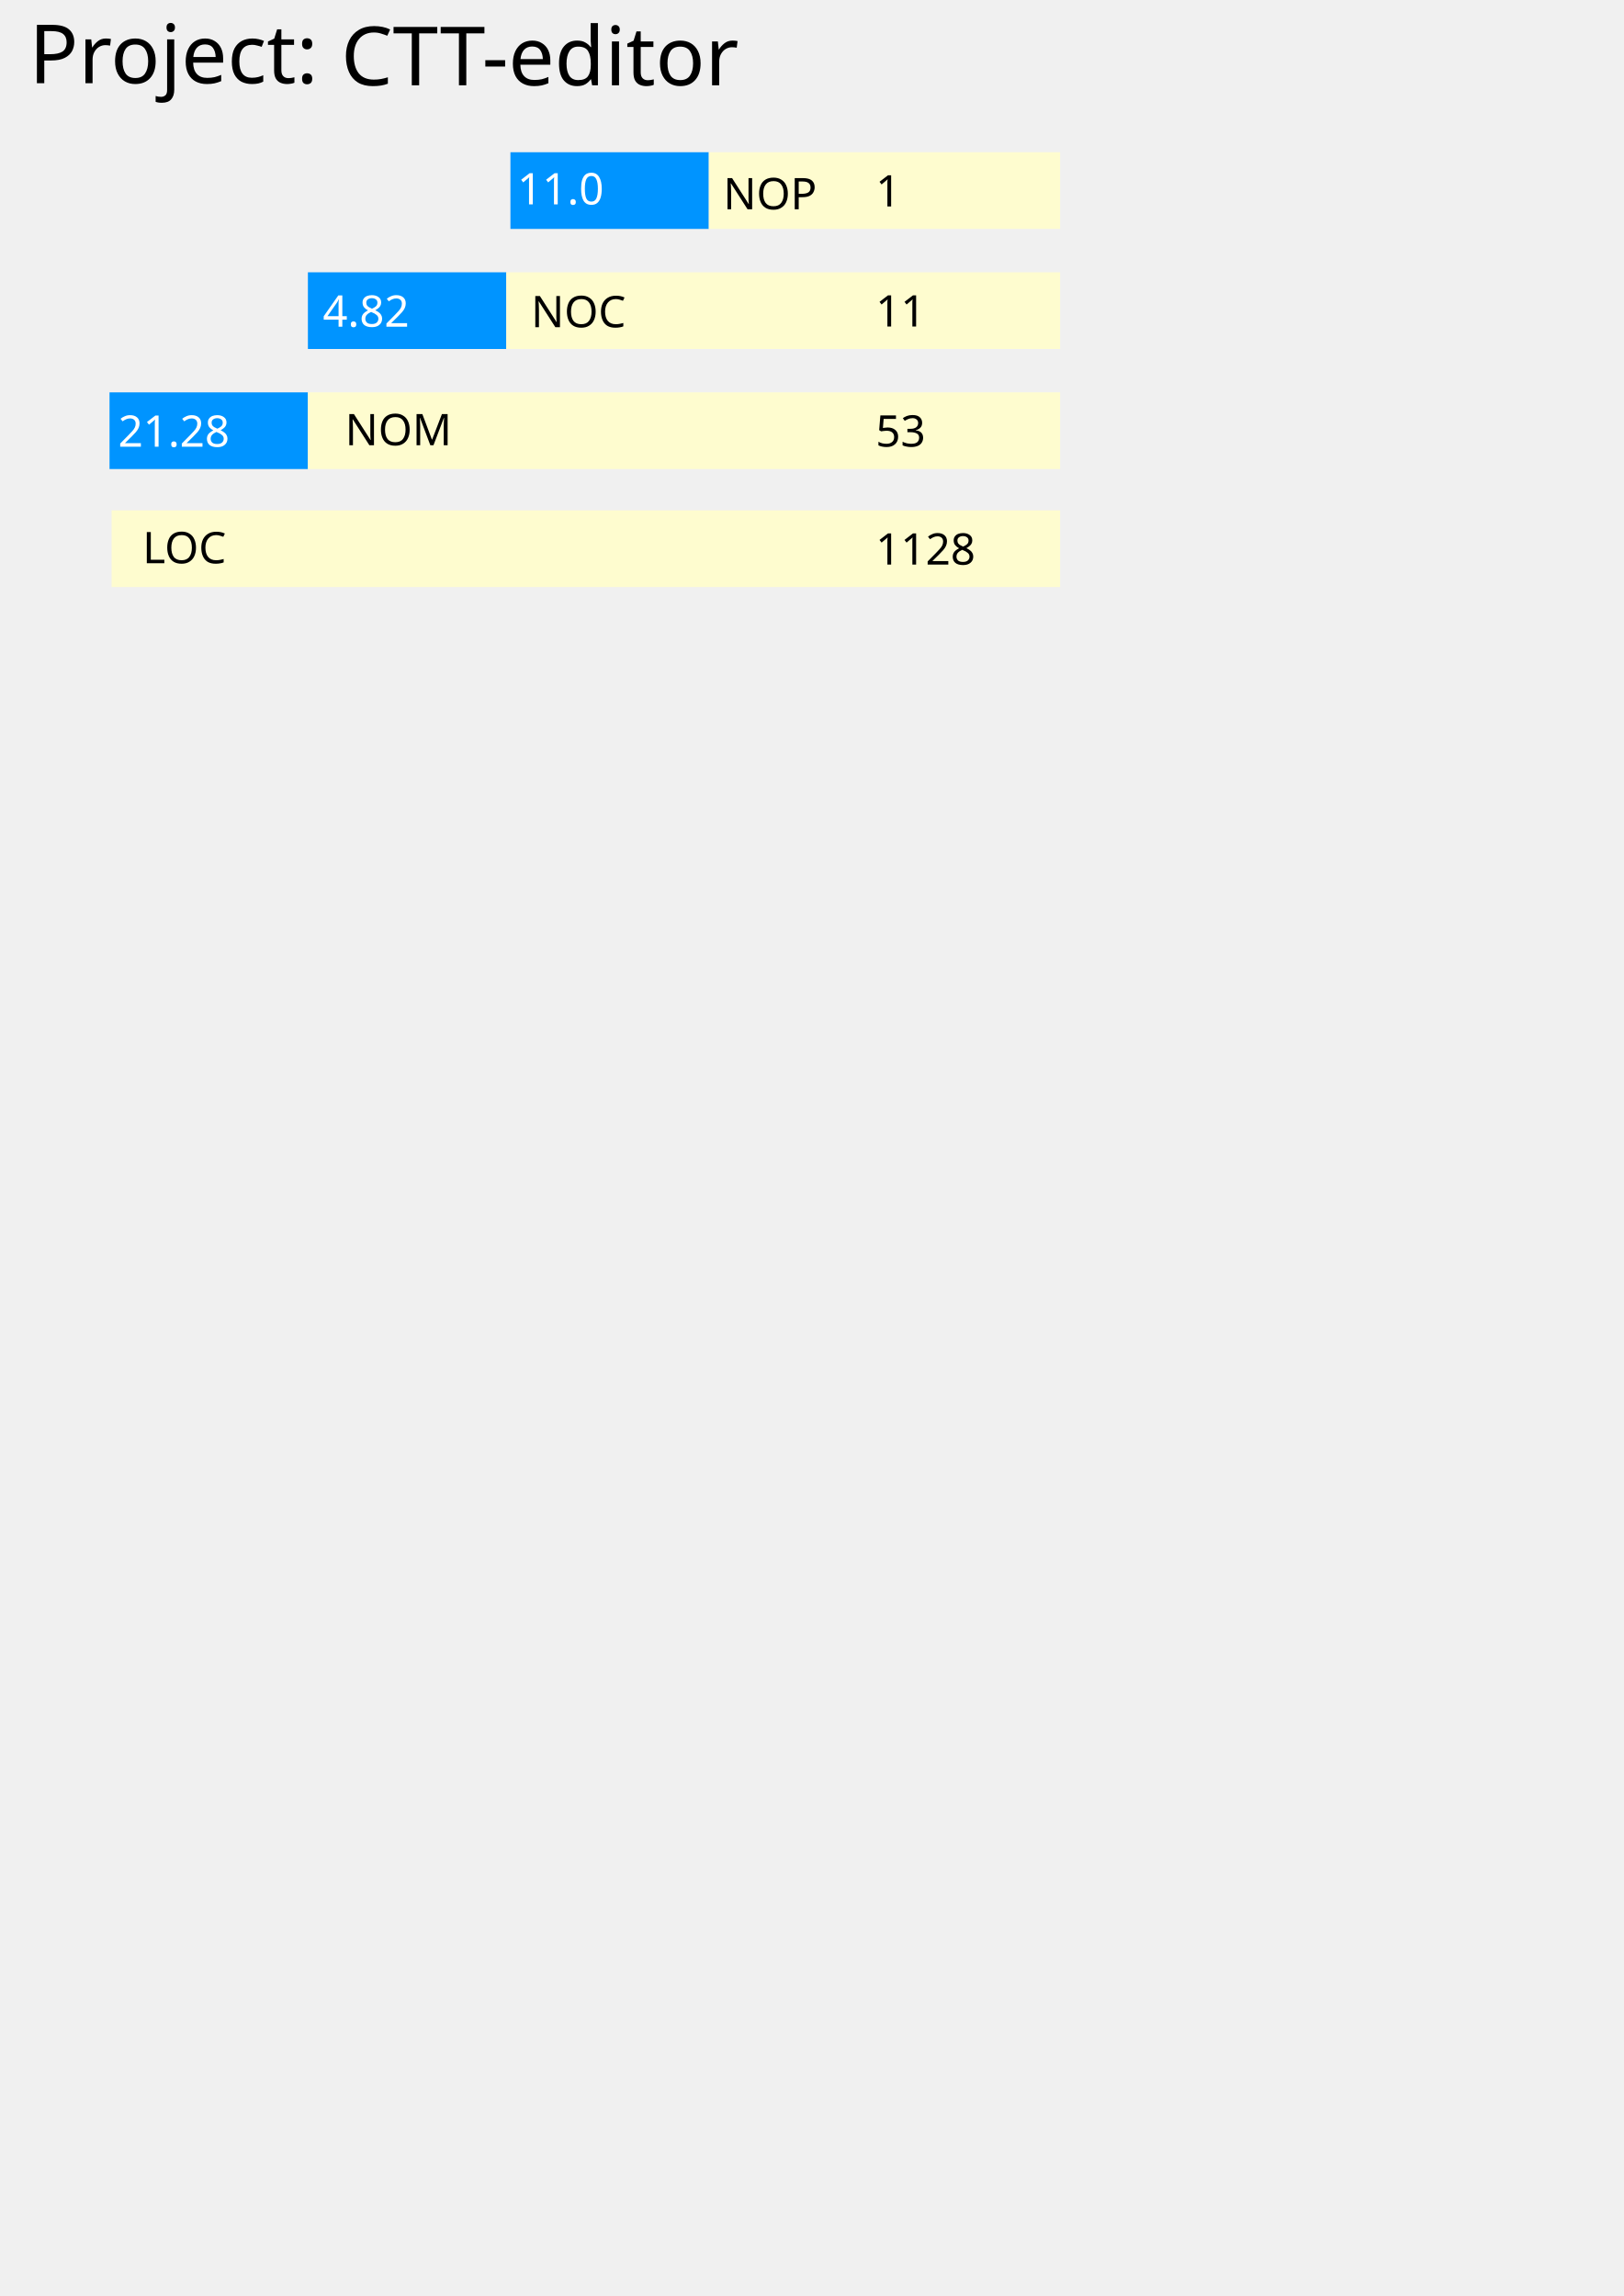
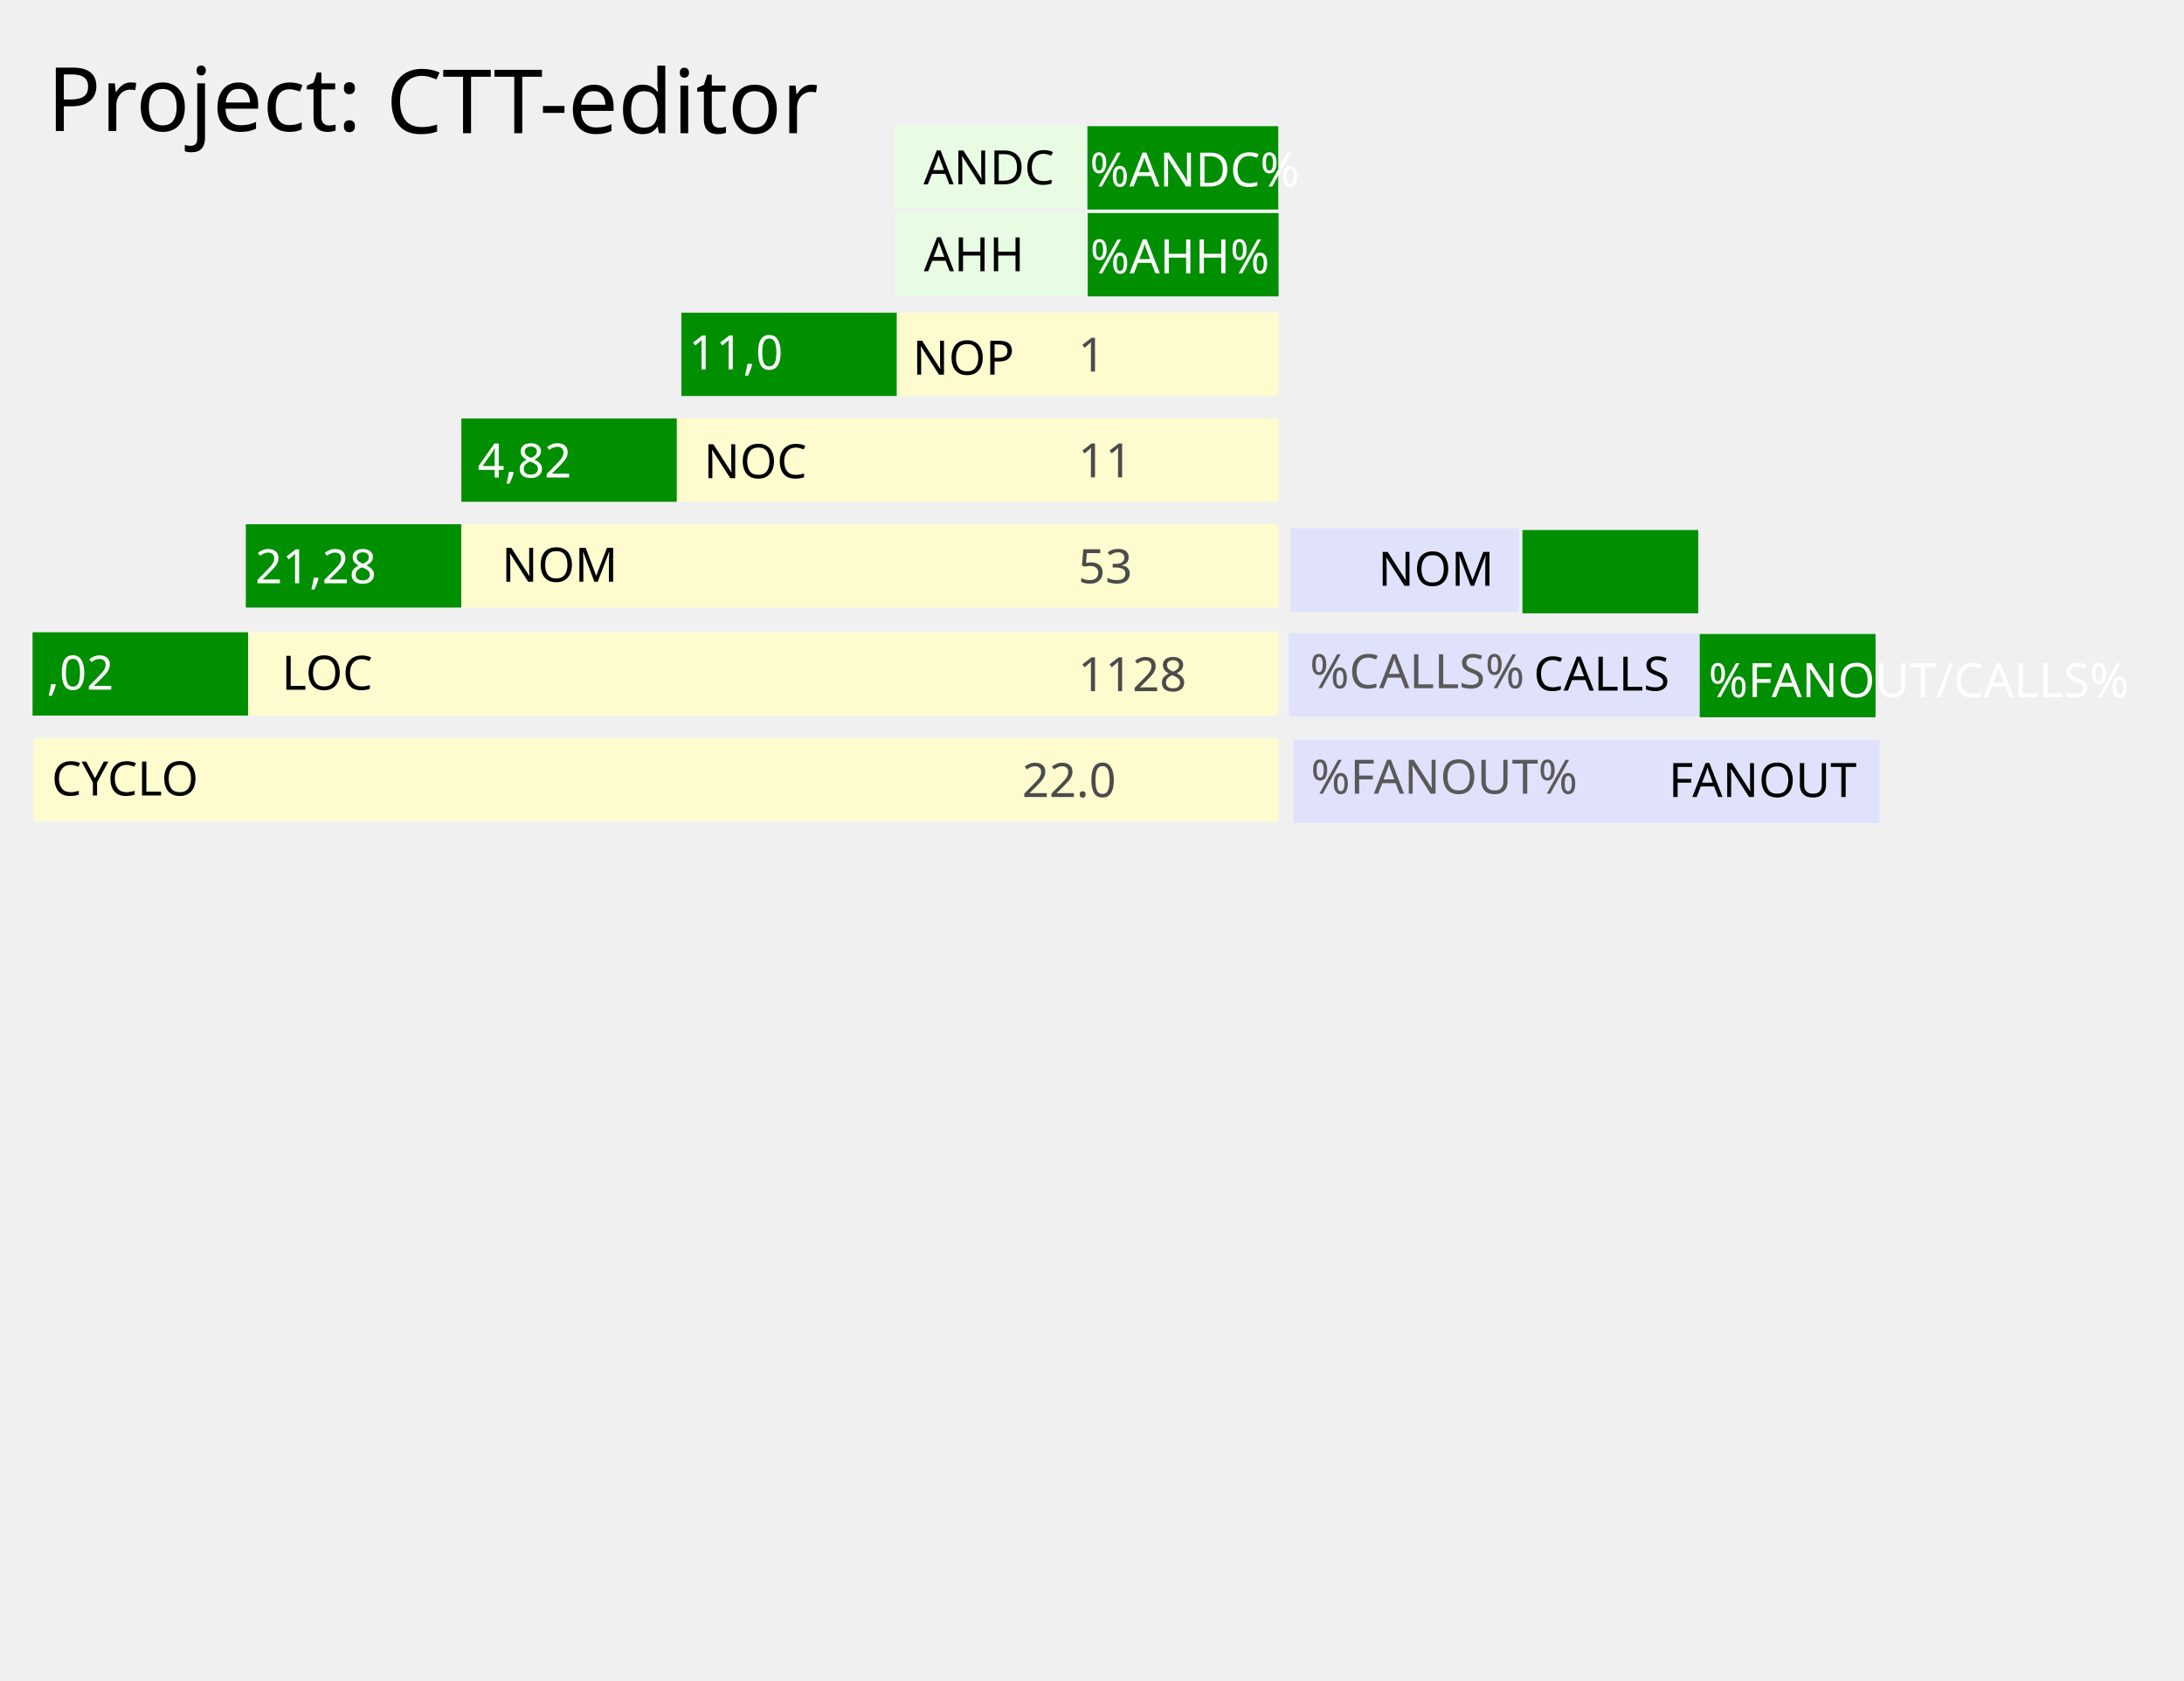
- <svg xmlns="http://www.w3.org/2000/svg" xmlns:xlink="http://www.w3.org/1999/xlink" width="210mm" height="297mm" viewBox="0 0 210 297" version="1.1" id="svg8">
+ <svg xmlns="http://www.w3.org/2000/svg" xmlns:xlink="http://www.w3.org/1999/xlink" width="260mm" height="200mm" viewBox="0 0 260 200" version="1.1" id="svg8">
  <defs id="defs2">
    <linearGradient id="linearGradient840">
      <stop style="stop-color:#000000;stop-opacity:1;" offset="0" id="stop836" />
      <stop style="stop-color:#000000;stop-opacity:0;" offset="1" id="stop838" />
    </linearGradient>
    <linearGradient xlink:href="#linearGradient840" id="linearGradient842" x1="33.221" y1="-139.545" x2="113.455" y2="-139.545" gradientUnits="userSpaceOnUse" />
  </defs>
-   <g id="layer1">
-     <rect style="fill:#0094ff;fill-opacity:1;stroke:none;stroke-width:0.14;stroke-miterlimit:4;stroke-dasharray:none;stroke-opacity:1" id="rect826" width="25.658" height="9.919" x="66.016" y="19.693" />
-     <rect style="fill:#fefccf;fill-opacity:1;stroke:none;stroke-width:0.186;stroke-miterlimit:4;stroke-dasharray:none;stroke-opacity:1" id="rect826-1" width="45.436" height="9.919" x="91.673" y="19.693" />
-     <text xml:space="preserve" style="font-style:normal;font-weight:normal;font-size:10.583px;line-height:1.25;font-family:sans-serif;letter-spacing:0px;word-spacing:0px;fill:#000000;fill-opacity:1;stroke:none;stroke-width:0.265" x="93.544" y="27.067" id="text1141">
-       <tspan x="93.544" y="27.067" id="tspan1139" style="stroke-width:0.265">
-         <tspan x="93.544" y="27.067" style="font-size:5.644px;fill:#000000;fill-opacity:1;stroke-width:0.265" id="tspan1137">NOP</tspan>
+   <g id="layer1" transform="translate(0,-97)">
+     <rect style="fill:#008f00;fill-opacity:1;stroke:none;stroke-width:0.14;stroke-miterlimit:4;stroke-dasharray:none;stroke-opacity:1" id="rect826" width="25.658" height="9.919" x="81.116" y="134.218" />
+     <rect style="fill:#fefccf;fill-opacity:1;stroke:none;stroke-width:0.186;stroke-miterlimit:4;stroke-dasharray:none;stroke-opacity:1" id="rect826-1" width="45.436" height="9.919" x="106.774" y="134.218" />
+     <text xml:space="preserve" style="font-style:normal;font-weight:normal;font-size:10.583px;line-height:1.25;font-family:sans-serif;letter-spacing:0px;word-spacing:0px;fill:#000000;fill-opacity:1;stroke:none;stroke-width:0.265" x="108.645" y="141.592" id="text1141">
+       <tspan x="108.645" y="141.592" id="tspan1139" style="stroke-width:0.265">
+         <tspan x="108.645" y="141.592" style="font-size:5.644px;fill:#000000;fill-opacity:1;stroke-width:0.265" id="tspan1137">NOP</tspan>
      </tspan>
    </text>
-     <text xml:space="preserve" style="font-style:normal;font-weight:normal;font-size:10.583px;line-height:1.25;font-family:sans-serif;letter-spacing:0px;word-spacing:0px;fill:#000000;fill-opacity:1;stroke:none;stroke-width:0.265" x="113.255" y="26.707" id="text1115">
-       <tspan x="113.255" y="26.707" id="tspan1113" style="stroke-width:0.265">
-         <tspan x="113.255" y="26.707" style="font-size:5.644px;fill:#000000;fill-opacity:1;stroke-width:0.265" id="tspan1111">1</tspan>
+     <text xml:space="preserve" style="font-style:normal;font-weight:normal;font-size:10.583px;line-height:1.25;font-family:sans-serif;letter-spacing:0px;word-spacing:0px;fill:#4b4b4b;fill-opacity:1;stroke:none;stroke-width:0.265" x="128.355" y="141.232" id="text1115">
+       <tspan x="128.355" y="141.232" id="tspan1113" style="fill:#4b4b4b;fill-opacity:1;stroke-width:0.265">
+         <tspan x="128.355" y="141.232" style="font-size:5.644px;fill:#4b4b4b;fill-opacity:1;stroke-width:0.265" id="tspan1111">1</tspan>
      </tspan>
    </text>
-     <rect style="fill:#0094ff;fill-opacity:1;stroke:none;stroke-width:0.14;stroke-miterlimit:4;stroke-dasharray:none;stroke-opacity:1" id="rect826-2" width="25.658" height="9.919" x="39.823" y="35.224" />
-     <rect style="fill:#fefccf;fill-opacity:1;stroke:none;stroke-width:0.234;stroke-miterlimit:4;stroke-dasharray:none;stroke-opacity:1" id="rect826-1-8" width="71.628" height="9.919" x="65.481" y="35.224" />
-     <text xml:space="preserve" style="font-style:normal;font-weight:normal;font-size:10.583px;line-height:1.25;font-family:sans-serif;letter-spacing:0px;word-spacing:0px;fill:#000000;fill-opacity:1;stroke:none;stroke-width:0.265" x="68.688" y="42.331" id="text1129">
-       <tspan x="68.688" y="42.331" id="tspan1127" style="stroke-width:0.265">
-         <tspan x="68.688" y="42.331" style="font-size:5.644px;fill:#000000;fill-opacity:1;stroke-width:0.265" id="tspan1123">NOC</tspan>
-         <tspan dx="0" x="81.3" y="42.331" style="font-size:5.644px;fill:#000000;fill-opacity:1;stroke-width:0.265" id="tspan1125" />
+     <rect style="fill:#008f00;fill-opacity:1;stroke:none;stroke-width:0.14;stroke-miterlimit:4;stroke-dasharray:none;stroke-opacity:1" id="rect826-2" width="25.658" height="9.919" x="54.924" y="146.809" />
+     <rect style="fill:#fefccf;fill-opacity:1;stroke:none;stroke-width:0.234;stroke-miterlimit:4;stroke-dasharray:none;stroke-opacity:1" id="rect826-1-8" width="71.628" height="9.919" x="80.582" y="146.809" />
+     <text xml:space="preserve" style="font-style:normal;font-weight:normal;font-size:10.583px;line-height:1.25;font-family:sans-serif;letter-spacing:0px;word-spacing:0px;fill:#000000;fill-opacity:1;stroke:none;stroke-width:0.265" x="83.789" y="153.916" id="text1129">
+       <tspan x="83.789" y="153.916" id="tspan1127" style="stroke-width:0.265">
+         <tspan x="83.789" y="153.916" style="font-size:5.644px;fill:#000000;fill-opacity:1;stroke-width:0.265" id="tspan1123">NOC</tspan>
+         <tspan dx="0" x="96.401" y="153.916" style="font-size:5.644px;fill:#000000;fill-opacity:1;stroke-width:0.265" id="tspan1125" />
      </tspan>
    </text>
-     <text xml:space="preserve" style="font-style:normal;font-weight:normal;font-size:10.583px;line-height:1.25;font-family:sans-serif;letter-spacing:0px;word-spacing:0px;fill:#000000;fill-opacity:1;stroke:none;stroke-width:0.265" x="113.255" y="42.238" id="text1135">
-       <tspan x="113.255" y="42.238" id="tspan1133" style="stroke-width:0.265">
-         <tspan x="113.255" y="42.238" style="font-size:5.644px;fill:#000000;fill-opacity:1;stroke-width:0.265" id="tspan1131">11</tspan>
+     <text xml:space="preserve" style="font-style:normal;font-weight:normal;font-size:10.583px;line-height:1.25;font-family:sans-serif;letter-spacing:0px;word-spacing:0px;fill:#4b4b4b;fill-opacity:1;stroke:none;stroke-width:0.265" x="128.355" y="153.823" id="text1135">
+       <tspan x="128.355" y="153.823" id="tspan1133" style="fill:#4b4b4b;fill-opacity:1;stroke-width:0.265">
+         <tspan x="128.355" y="153.823" style="font-size:5.644px;fill:#4b4b4b;fill-opacity:1;stroke-width:0.265" id="tspan1131">11</tspan>
      </tspan>
    </text>
-     <text xml:space="preserve" style="font-style:normal;font-weight:normal;font-size:10.583px;line-height:1.25;font-family:sans-serif;letter-spacing:0px;word-spacing:0px;fill:#ffffff;fill-opacity:1;stroke:none;stroke-width:0.265" x="66.908" y="26.44" id="text1177">
-       <tspan x="66.908" y="26.44" id="tspan1175" style="stroke-width:0.265">
-         <tspan x="66.908" y="26.44" style="font-size:5.644px;fill:#ffffff;fill-opacity:1;stroke-width:0.265" id="tspan1173">11.0</tspan>
+     <text xml:space="preserve" style="font-style:normal;font-weight:normal;font-size:10.583px;line-height:1.25;font-family:sans-serif;letter-spacing:0px;word-spacing:0px;fill:#ffffff;fill-opacity:1;stroke:none;stroke-width:0.265" x="82.009" y="140.965" id="text1177">
+       <tspan x="82.009" y="140.965" id="tspan1175" style="stroke-width:0.265">
+         <tspan x="82.009" y="140.965" style="font-size:5.644px;fill:#ffffff;fill-opacity:1;stroke-width:0.265" id="tspan1173">11,0</tspan>
      </tspan>
    </text>
-     <text xml:space="preserve" style="font-style:normal;font-weight:normal;font-size:10.583px;line-height:1.25;font-family:sans-serif;letter-spacing:0px;word-spacing:0px;fill:#ffffff;fill-opacity:1;stroke:none;stroke-width:0.265" x="41.742" y="42.254" id="text1121">
-       <tspan x="41.742" y="42.254" id="tspan1119" style="stroke-width:0.265">
-         <tspan x="41.742" y="42.254" style="font-size:5.644px;fill:#ffffff;fill-opacity:1;stroke-width:0.265" id="tspan1117">4.82</tspan>
+     <text xml:space="preserve" style="font-style:normal;font-weight:normal;font-size:10.583px;line-height:1.25;font-family:sans-serif;letter-spacing:0px;word-spacing:0px;fill:#ffffff;fill-opacity:1;stroke:none;stroke-width:0.265" x="56.842" y="153.839" id="text1121">
+       <tspan x="56.842" y="153.839" id="tspan1119" style="stroke-width:0.265">
+         <tspan x="56.842" y="153.839" style="font-size:5.644px;fill:#ffffff;fill-opacity:1;stroke-width:0.265" id="tspan1117">4,82</tspan>
      </tspan>
    </text>
-     <rect style="fill:#0094ff;fill-opacity:1;stroke:none;stroke-width:0.14;stroke-miterlimit:4;stroke-dasharray:none;stroke-opacity:1" id="rect826-2-8" width="25.658" height="9.919" x="14.165" y="50.755" />
-     <rect style="fill:#fefccf;fill-opacity:1;stroke:none;stroke-width:0.272;stroke-miterlimit:4;stroke-dasharray:none;stroke-opacity:1" id="rect826-1-8-9" width="97.286" height="9.919" x="39.823" y="50.755" />
-     <text xml:space="preserve" style="font-style:normal;font-weight:normal;font-size:10.583px;line-height:1.25;font-family:sans-serif;letter-spacing:0px;word-spacing:0px;fill:#000000;fill-opacity:1;stroke:none;stroke-width:0.265" x="44.634" y="57.595" id="text1159">
-       <tspan x="44.634" y="57.595" id="tspan1157" style="stroke-width:0.265">
-         <tspan x="44.634" y="57.595" style="font-size:5.644px;fill:#000000;fill-opacity:1;stroke-width:0.265" id="tspan1155">NOM</tspan>
+     <rect style="fill:#008f00;fill-opacity:1;stroke:none;stroke-width:0.14;stroke-miterlimit:4;stroke-dasharray:none;stroke-opacity:1" id="rect826-2-8" width="25.658" height="9.919" x="29.266" y="159.401" />
+     <rect style="fill:#fefccf;fill-opacity:1;stroke:none;stroke-width:0.272;stroke-miterlimit:4;stroke-dasharray:none;stroke-opacity:1" id="rect826-1-8-9" width="97.286" height="9.919" x="54.924" y="159.401" />
+     <text xml:space="preserve" style="font-style:normal;font-weight:normal;font-size:10.583px;line-height:1.25;font-family:sans-serif;letter-spacing:0px;word-spacing:0px;fill:#000000;fill-opacity:1;stroke:none;stroke-width:0.265" x="59.735" y="166.24" id="text1159">
+       <tspan x="59.735" y="166.24" id="tspan1157" style="stroke-width:0.265">
+         <tspan x="59.735" y="166.24" style="font-size:5.644px;fill:#000000;fill-opacity:1;stroke-width:0.265" id="tspan1155">NOM</tspan>
      </tspan>
    </text>
-     <text xml:space="preserve" style="font-style:normal;font-weight:normal;font-size:10.583px;line-height:1.25;font-family:sans-serif;letter-spacing:0px;word-spacing:0px;fill:#000000;fill-opacity:1;stroke:none;stroke-width:0.265" x="113.255" y="57.769" id="text1171">
-       <tspan x="113.255" y="57.769" id="tspan1169" style="stroke-width:0.265">
-         <tspan x="113.255" y="57.769" style="font-size:5.644px;fill:#000000;fill-opacity:1;stroke-width:0.265" id="tspan1167">53</tspan>
+     <text xml:space="preserve" style="font-style:normal;font-weight:normal;font-size:10.583px;line-height:1.25;font-family:sans-serif;letter-spacing:0px;word-spacing:0px;fill:#4b4b4b;fill-opacity:1;stroke:none;stroke-width:0.265" x="128.355" y="166.414" id="text1171">
+       <tspan x="128.355" y="166.414" id="tspan1169" style="fill:#4b4b4b;fill-opacity:1;stroke-width:0.265">
+         <tspan x="128.355" y="166.414" style="font-size:5.644px;fill:#4b4b4b;fill-opacity:1;stroke-width:0.265" id="tspan1167">53</tspan>
      </tspan>
    </text>
-     <text xml:space="preserve" style="font-style:normal;font-weight:normal;font-size:10.583px;line-height:1.25;font-family:sans-serif;letter-spacing:0px;word-spacing:0px;fill:#ffffff;fill-opacity:1;stroke:none;stroke-width:0.265" x="15.282" y="57.785" id="text1153">
-       <tspan x="15.282" y="57.785" id="tspan1151" style="stroke-width:0.265">
-         <tspan x="15.282" y="57.785" style="font-size:5.644px;fill:#ffffff;fill-opacity:1;stroke-width:0.265" id="tspan1149">21.28</tspan>
+     <text xml:space="preserve" style="font-style:normal;font-weight:normal;font-size:10.583px;line-height:1.25;font-family:sans-serif;letter-spacing:0px;word-spacing:0px;fill:#ffffff;fill-opacity:1;stroke:none;stroke-width:0.265" x="30.383" y="166.43" id="text1153">
+       <tspan x="30.383" y="166.43" id="tspan1151" style="stroke-width:0.265">
+         <tspan x="30.383" y="166.43" style="font-size:5.644px;fill:#ffffff;fill-opacity:1;stroke-width:0.265" id="tspan1149">21,28</tspan>
      </tspan>
    </text>
-     <rect style="fill:#fefccf;fill-opacity:1;stroke:none;stroke-width:0.306;stroke-miterlimit:4;stroke-dasharray:none;stroke-opacity:1" id="rect826-1-8-9-3" width="122.677" height="9.919" x="14.433" y="66.019" />
-     <text xml:space="preserve" style="font-style:normal;font-weight:normal;font-size:10.583px;line-height:1.25;font-family:sans-serif;letter-spacing:0px;word-spacing:0px;fill:#000000;fill-opacity:1;stroke:none;stroke-width:0.265" x="18.442" y="72.859" id="text1147">
-       <tspan x="18.442" y="72.859" id="tspan1145" style="stroke-width:0.265">
-         <tspan x="18.442" y="72.859" style="font-size:5.644px;fill:#000000;fill-opacity:1;stroke-width:0.265" id="tspan1143">LOC</tspan>
+     <rect style="fill:#fefccf;fill-opacity:1;stroke:none;stroke-width:0.306;stroke-miterlimit:4;stroke-dasharray:none;stroke-opacity:1" id="rect826-1-8-9-3" width="122.677" height="9.919" x="29.533" y="172.259" />
+     <text xml:space="preserve" style="font-style:normal;font-weight:normal;font-size:10.583px;line-height:1.25;font-family:sans-serif;letter-spacing:0px;word-spacing:0px;fill:#000000;fill-opacity:1;stroke:none;stroke-width:0.265" x="33.542" y="179.098" id="text1147">
+       <tspan x="33.542" y="179.098" id="tspan1145" style="stroke-width:0.265">
+         <tspan x="33.542" y="179.098" style="font-size:5.644px;fill:#000000;fill-opacity:1;stroke-width:0.265" id="tspan1143">LOC</tspan>
      </tspan>
    </text>
-     <text xml:space="preserve" style="font-style:normal;font-weight:normal;font-size:10.583px;line-height:1.25;font-family:sans-serif;letter-spacing:0px;word-spacing:0px;fill:#000000;fill-opacity:1;stroke:none;stroke-width:0.265" x="113.255" y="73.033" id="text1165">
-       <tspan x="113.255" y="73.033" id="tspan1163" style="stroke-width:0.265">
-         <tspan x="113.255" y="73.033" style="font-size:5.644px;fill:#000000;fill-opacity:1;stroke-width:0.265" id="tspan1161">1128</tspan>
+     <text xml:space="preserve" style="font-style:normal;font-weight:normal;font-size:10.583px;line-height:1.25;font-family:sans-serif;letter-spacing:0px;word-spacing:0px;fill:#4b4b4b;fill-opacity:1;stroke:none;stroke-width:0.265" x="128.355" y="179.273" id="text1165">
+       <tspan x="128.355" y="179.273" id="tspan1163" style="fill:#4b4b4b;fill-opacity:1;stroke-width:0.265">
+         <tspan x="128.355" y="179.273" style="font-size:5.644px;fill:#4b4b4b;fill-opacity:1;stroke-width:0.265" id="tspan1161">1128</tspan>
      </tspan>
    </text>
-     <text xml:space="preserve" style="font-style:normal;font-weight:normal;font-size:10.583px;line-height:1.25;font-family:sans-serif;letter-spacing:0px;word-spacing:0px;fill:#000000;fill-opacity:1;stroke:none;stroke-width:0.265" x="3.742" y="10.764" id="text1199">
-       <tspan x="3.742" y="10.764" id="tspan1197" style="stroke-width:0.265">
-         <tspan x="3.742" y="10.764" id="tspan1195" style="stroke-width:0.265">Project:</tspan>
+     <text xml:space="preserve" style="font-style:normal;font-weight:normal;font-size:10.583px;line-height:1.25;font-family:sans-serif;letter-spacing:0px;word-spacing:0px;fill:#000000;fill-opacity:1;stroke:none;stroke-width:0.265" x="5.613" y="112.594" id="text1199">
+       <tspan x="5.613" y="112.594" id="tspan1197" style="stroke-width:0.265">
+         <tspan x="5.613" y="112.594" id="tspan1195" style="stroke-width:0.265">Project:</tspan>
      </tspan>
    </text>
-     <text xml:space="preserve" style="font-style:normal;font-weight:normal;font-size:10.583px;line-height:1.25;font-family:sans-serif;letter-spacing:0px;word-spacing:0px;fill:#000000;fill-opacity:1;stroke:none;stroke-width:0.265" x="44.1" y="11.031" id="text1205">
-       <tspan x="44.1" y="11.031" id="tspan1203" style="stroke-width:0.265">
-         <tspan x="44.1" y="11.031" id="tspan1201" style="stroke-width:0.265">CTT-editor</tspan>
+     <text xml:space="preserve" style="font-style:normal;font-weight:normal;font-size:10.583px;line-height:1.25;font-family:sans-serif;letter-spacing:0px;word-spacing:0px;fill:#000000;fill-opacity:1;stroke:none;stroke-width:0.265" x="45.97" y="112.861" id="text1205">
+       <tspan x="45.97" y="112.861" id="tspan1203" style="stroke-width:0.265">
+         <tspan x="45.97" y="112.861" id="tspan1201" style="stroke-width:0.265">CTT-editor</tspan>
      </tspan>
+     </text>
+     <rect style="fill:#008f00;fill-opacity:1;stroke:none;stroke-width:0.14;stroke-miterlimit:4;stroke-dasharray:none;stroke-opacity:1" id="rect826-2-8-3" width="25.658" height="9.919" x="3.875" y="172.259" />
+     <text xml:space="preserve" style="font-style:normal;font-weight:normal;font-size:5.644px;line-height:1.25;font-family:sans-serif;letter-spacing:0px;word-spacing:0px;fill:#ffffff;fill-opacity:1;stroke:none;stroke-width:0.265" x="5.566" y="179.096" id="text1153-8">
+       <tspan x="5.566" y="179.096" id="tspan1151-1" style="stroke-width:0.265">,02<tspan x="5.566" y="179.096" style="font-size:5.644px;fill:#ffffff;fill-opacity:1;stroke-width:0.265" id="tspan1149-5" />
+       </tspan>
+     </text>
+     <rect style="fill:#fefccf;fill-opacity:1;stroke:none;stroke-width:0.336;stroke-miterlimit:4;stroke-dasharray:none;stroke-opacity:1" id="rect826-1-8-9-3-9" width="148.201" height="9.919" x="4.009" y="184.85" />
+     <text xml:space="preserve" style="font-style:normal;font-weight:normal;font-size:5.644px;line-height:1.25;font-family:sans-serif;letter-spacing:0px;word-spacing:0px;fill:#000000;fill-opacity:1;stroke:none;stroke-width:0.265" x="6.147" y="191.69" id="text1147-3">
+       <tspan x="6.147" y="191.69" id="tspan1145-6" style="stroke-width:0.265">CYCLO<tspan x="6.147" y="191.69" style="font-size:5.644px;fill:#000000;fill-opacity:1;stroke-width:0.265" id="tspan1143-7" />
+       </tspan>
+     </text>
+     <text xml:space="preserve" style="font-style:normal;font-weight:normal;font-size:10.583px;line-height:1.25;font-family:sans-serif;letter-spacing:0px;word-spacing:0px;fill:#4b4b4b;fill-opacity:1;stroke:none;stroke-width:0.265" x="121.674" y="191.864" id="text1165-5">
+       <tspan x="121.674" y="191.864" id="tspan1163-8" style="fill:#4b4b4b;fill-opacity:1;stroke-width:0.265">
+         <tspan x="121.674" y="191.864" style="font-size:5.644px;fill:#4b4b4b;fill-opacity:1;stroke-width:0.265" id="tspan1161-8">22.0</tspan>
+       </tspan>
+     </text>
+     <rect style="fill:#008f00;fill-opacity:1;stroke:none;stroke-width:0.132;stroke-miterlimit:4;stroke-dasharray:none;stroke-opacity:1" id="rect826-1-7" width="22.718" height="9.919" x="129.492" y="122.362" />
+     <rect style="fill:#e8fce4;fill-opacity:1;stroke:none;stroke-width:0.132;stroke-miterlimit:4;stroke-dasharray:none;stroke-opacity:1" id="rect826-1-7-6" width="22.718" height="9.919" x="106.507" y="122.258" />
+     <text xml:space="preserve" style="font-style:normal;font-weight:normal;font-size:5.644px;line-height:1.25;font-family:sans-serif;letter-spacing:0px;word-spacing:0px;fill:#000000;fill-opacity:1;stroke:none;stroke-width:0.265" x="109.981" y="129.288" id="text4037">
+       <tspan id="tspan4035" x="109.981" y="129.288" style="stroke-width:0.265">AHH</tspan>
+     </text>
+     <text xml:space="preserve" style="font-style:normal;font-weight:normal;font-size:5.644px;line-height:1.25;font-family:sans-serif;letter-spacing:0px;word-spacing:0px;fill:#ffffff;fill-opacity:1;stroke:none;stroke-width:0.265" x="129.787" y="129.542" id="text4037-7">
+       <tspan id="tspan4035-5" x="129.787" y="129.542" style="fill:#ffffff;fill-opacity:1;stroke-width:0.265">%AHH%</tspan>
+     </text>
+     <rect style="fill:#008f00;fill-opacity:1;stroke:none;stroke-width:0.132;stroke-miterlimit:4;stroke-dasharray:none;stroke-opacity:1" id="rect826-1-7-2" width="22.718" height="9.919" x="129.453" y="112.02" />
+     <rect style="fill:#e8fce4;fill-opacity:1;stroke:none;stroke-width:0.132;stroke-miterlimit:4;stroke-dasharray:none;stroke-opacity:1" id="rect826-1-7-6-3" width="22.718" height="9.919" x="106.468" y="111.916" />
+     <text xml:space="preserve" style="font-style:normal;font-weight:normal;font-size:5.644px;line-height:1.25;font-family:sans-serif;letter-spacing:0px;word-spacing:0px;fill:#000000;fill-opacity:1;stroke:none;stroke-width:0.265" x="109.942" y="118.946" id="text4037-2">
+       <tspan id="tspan4035-0" x="109.942" y="118.946" style="stroke-width:0.265">ANDC</tspan>
+     </text>
+     <text xml:space="preserve" style="font-style:normal;font-weight:normal;font-size:5.644px;line-height:1.25;font-family:sans-serif;letter-spacing:0px;word-spacing:0px;fill:#ffffff;fill-opacity:1;stroke:none;stroke-width:0.265" x="129.748" y="119.2" id="text4037-7-3">
+       <tspan id="tspan4035-5-6" x="129.748" y="119.2" style="fill:#ffffff;fill-opacity:1;stroke-width:0.265">%ANDC%</tspan>
+     </text>
+     <rect style="fill:#e0e2fc;fill-opacity:1;stroke:none;stroke-width:0.193;stroke-miterlimit:4;stroke-dasharray:none;stroke-opacity:1" id="rect826-1-8-9-3-8" width="48.895" height="9.919" x="153.428" y="172.376" />
+     <rect style="fill:#e0e2fc;fill-opacity:1;stroke:none;stroke-width:0.144;stroke-miterlimit:4;stroke-dasharray:none;stroke-opacity:1" id="rect826-1-8-9-3-8-5" width="27.238" height="9.919" x="153.617" y="159.903" />
+     <rect style="fill:#e0e2fc;fill-opacity:1;stroke:none;stroke-width:0.231;stroke-miterlimit:4;stroke-dasharray:none;stroke-opacity:1" id="rect826-1-8-9-3-8-5-0" width="69.76" height="9.919" x="153.995" y="185.039" />
+     <text xml:space="preserve" style="font-style:normal;font-weight:normal;font-size:10.583px;line-height:1.25;font-family:sans-serif;letter-spacing:0px;word-spacing:0px;fill:#000000;fill-opacity:1;stroke:none;stroke-width:0.265" x="164.057" y="166.728" id="text1159-9">
+       <tspan x="164.057" y="166.728" id="tspan1157-2" style="stroke-width:0.265">
+         <tspan x="164.057" y="166.728" style="font-size:5.644px;fill:#000000;fill-opacity:1;stroke-width:0.265" id="tspan1155-5">NOM</tspan>
+       </tspan>
+     </text>
+     <text xml:space="preserve" style="font-style:normal;font-weight:normal;font-size:10.583px;line-height:1.25;font-family:sans-serif;letter-spacing:0px;word-spacing:0px;fill:#000000;fill-opacity:1;stroke:none;stroke-width:0.265" x="182.578" y="179.201" id="text1159-9-1">
+       <tspan x="182.578" y="179.201" id="tspan1157-2-7" style="font-size:5.644px;stroke-width:0.265">CALLS</tspan>
+     </text>
+     <text xml:space="preserve" style="font-style:normal;font-weight:normal;font-size:10.583px;line-height:1.25;font-family:sans-serif;letter-spacing:0px;word-spacing:0px;fill:#000000;fill-opacity:1;stroke:none;stroke-width:0.265" x="198.653" y="191.864" id="text1159-9-1-7">
+       <tspan x="198.653" y="191.864" id="tspan1157-2-7-8" style="font-size:5.644px;stroke-width:0.265">FANOUT</tspan>
+     </text>
+     <rect style="fill:#008f00;fill-opacity:1;stroke:none;stroke-width:0.126;stroke-miterlimit:4;stroke-dasharray:none;stroke-opacity:1" id="rect826-24" width="20.933" height="9.919" x="181.243" y="160.092" />
+     <rect style="fill:#008f00;fill-opacity:1;stroke:none;stroke-width:0.126;stroke-miterlimit:4;stroke-dasharray:none;stroke-opacity:1" id="rect826-24-4" width="20.933" height="9.919" x="202.347" y="172.465" />
+     <text xml:space="preserve" style="font-style:normal;font-weight:normal;font-size:10.583px;line-height:1.25;font-family:sans-serif;letter-spacing:0px;word-spacing:0px;fill:#000000;fill-opacity:1;stroke:none;stroke-width:0.265" x="155.934" y="178.917" id="text1159-9-1-9">
+       <tspan x="155.934" y="178.917" id="tspan1157-2-7-7" style="font-size:5.644px;fill:#595959;fill-opacity:1;stroke-width:0.265">%CALLS%</tspan>
+     </text>
+     <text xml:space="preserve" style="font-style:normal;font-weight:normal;font-size:10.583px;line-height:1.25;font-family:sans-serif;letter-spacing:0px;word-spacing:0px;fill:#000000;fill-opacity:1;stroke:none;stroke-width:0.265" x="156.049" y="191.479" id="text1159-9-1-9-3">
+       <tspan x="156.049" y="191.479" id="tspan1157-2-7-7-3" style="font-size:5.644px;fill:#595959;fill-opacity:1;stroke-width:0.265">%FANOUT%</tspan>
+     </text>
+     <text xml:space="preserve" style="font-style:normal;font-weight:normal;font-size:5.644px;line-height:1.25;font-family:sans-serif;letter-spacing:0px;word-spacing:0px;fill:#ffffff;fill-opacity:1;stroke:none;stroke-width:0.265" x="203.404" y="179.986" id="text4037-7-3-7">
+       <tspan id="tspan4035-5-6-8" x="203.404" y="179.986" style="fill:#ffffff;fill-opacity:1;stroke-width:0.265">%FANOUT/CALLS%</tspan>
    </text>
  </g>
</svg>
